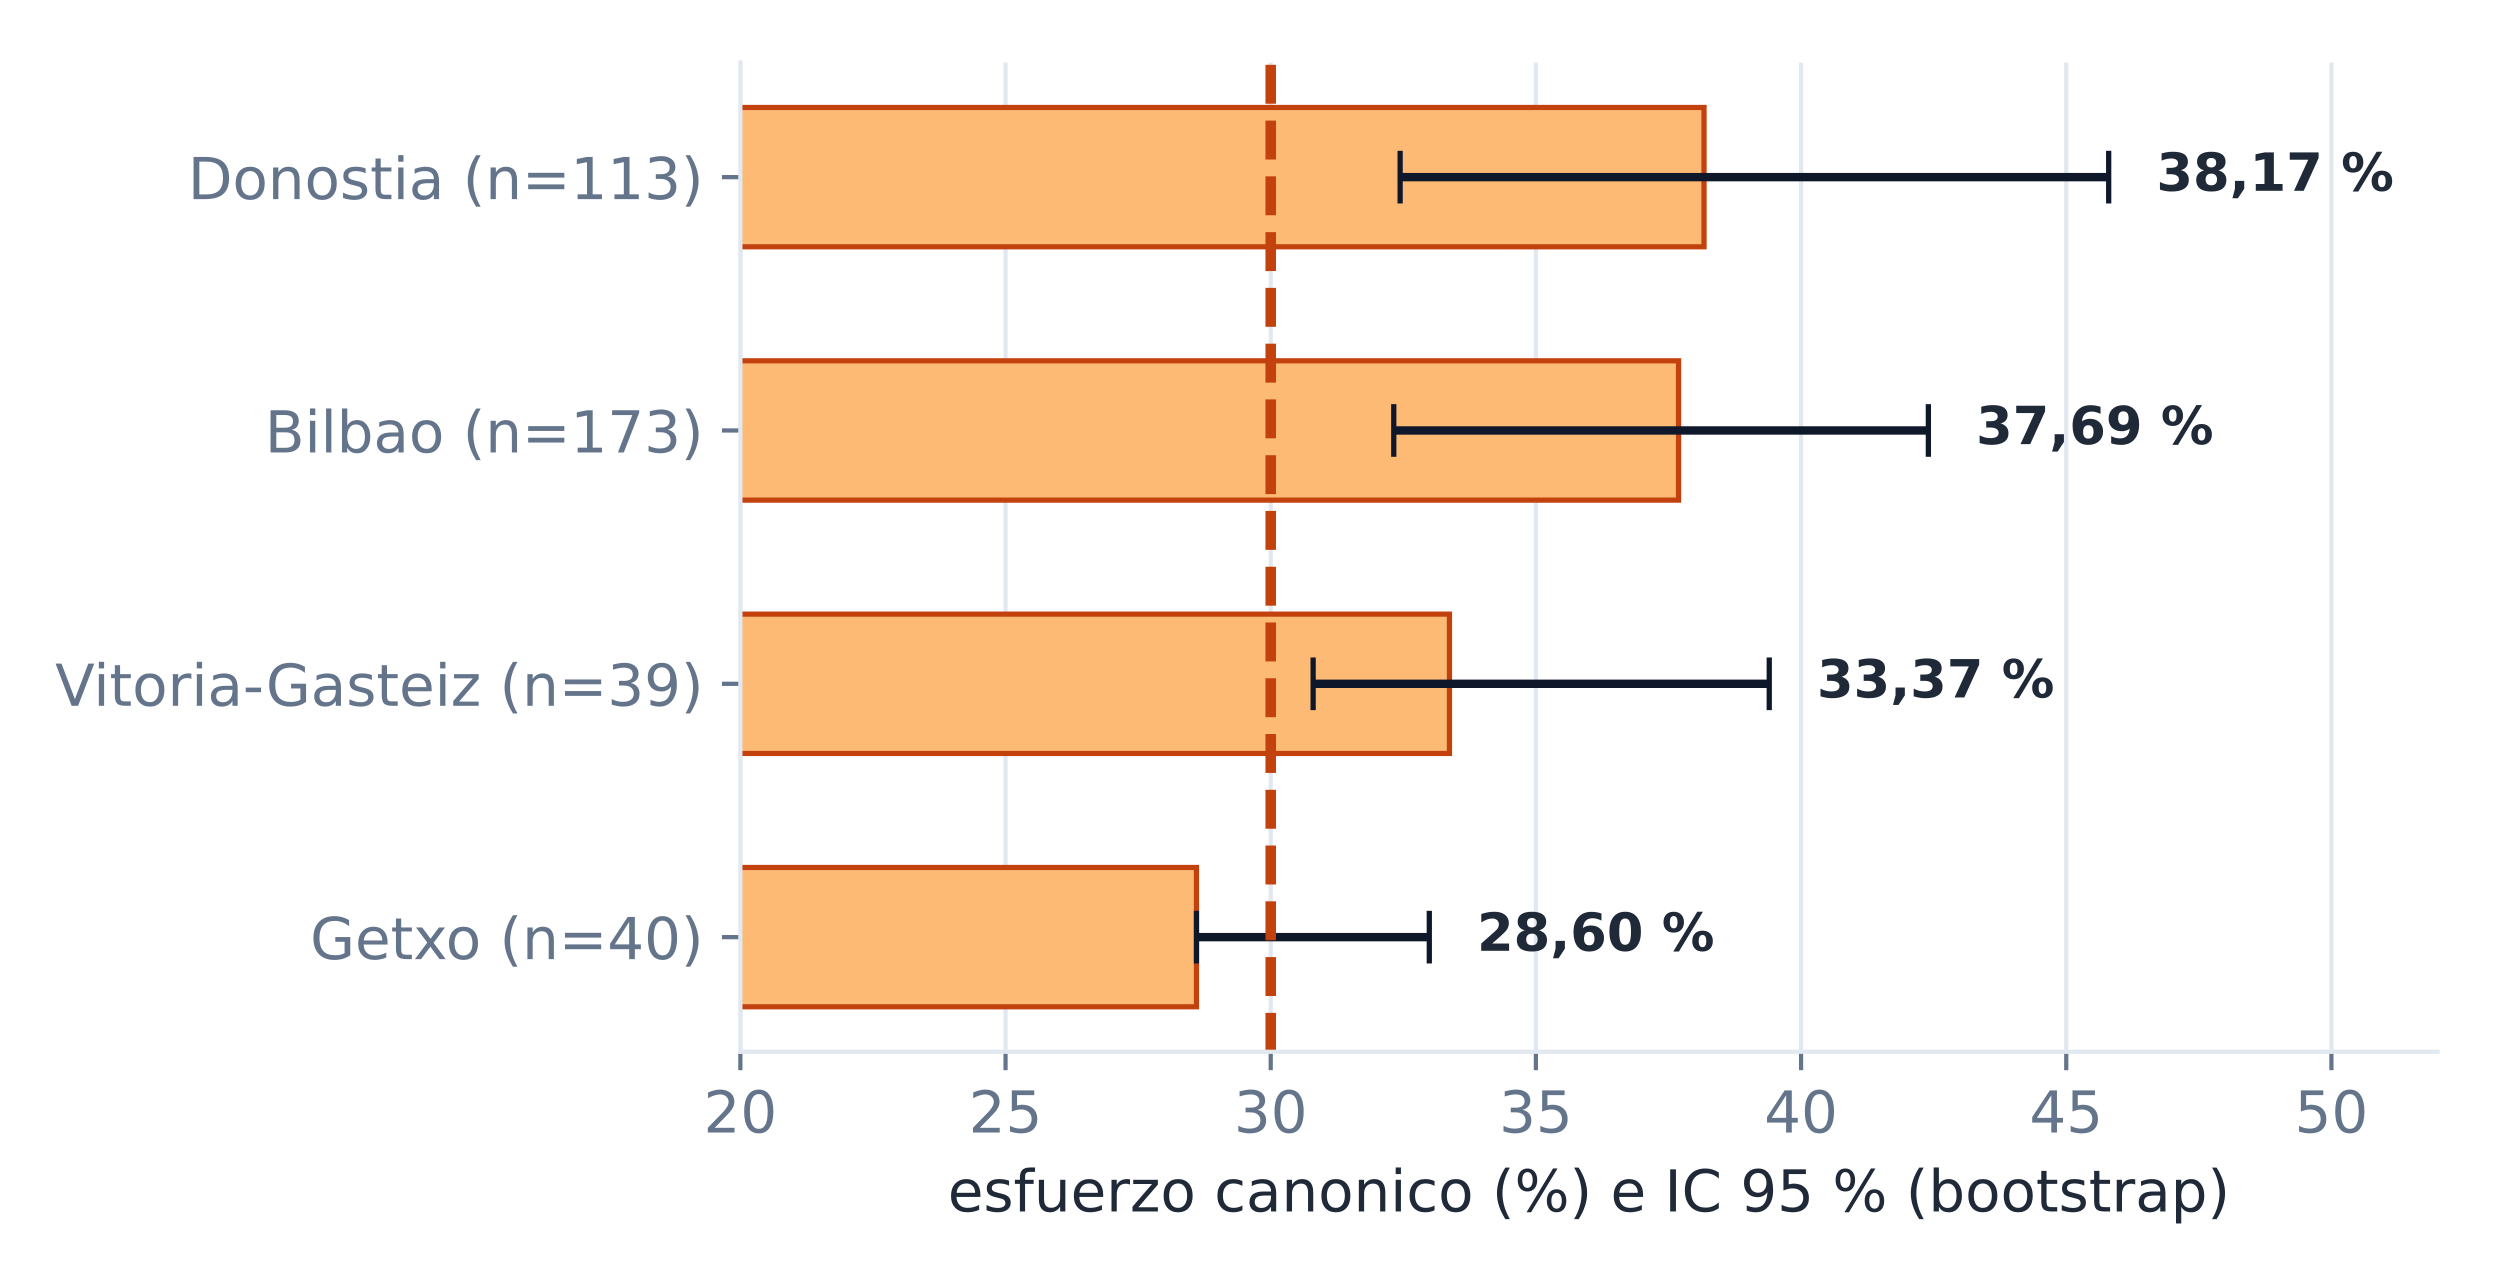
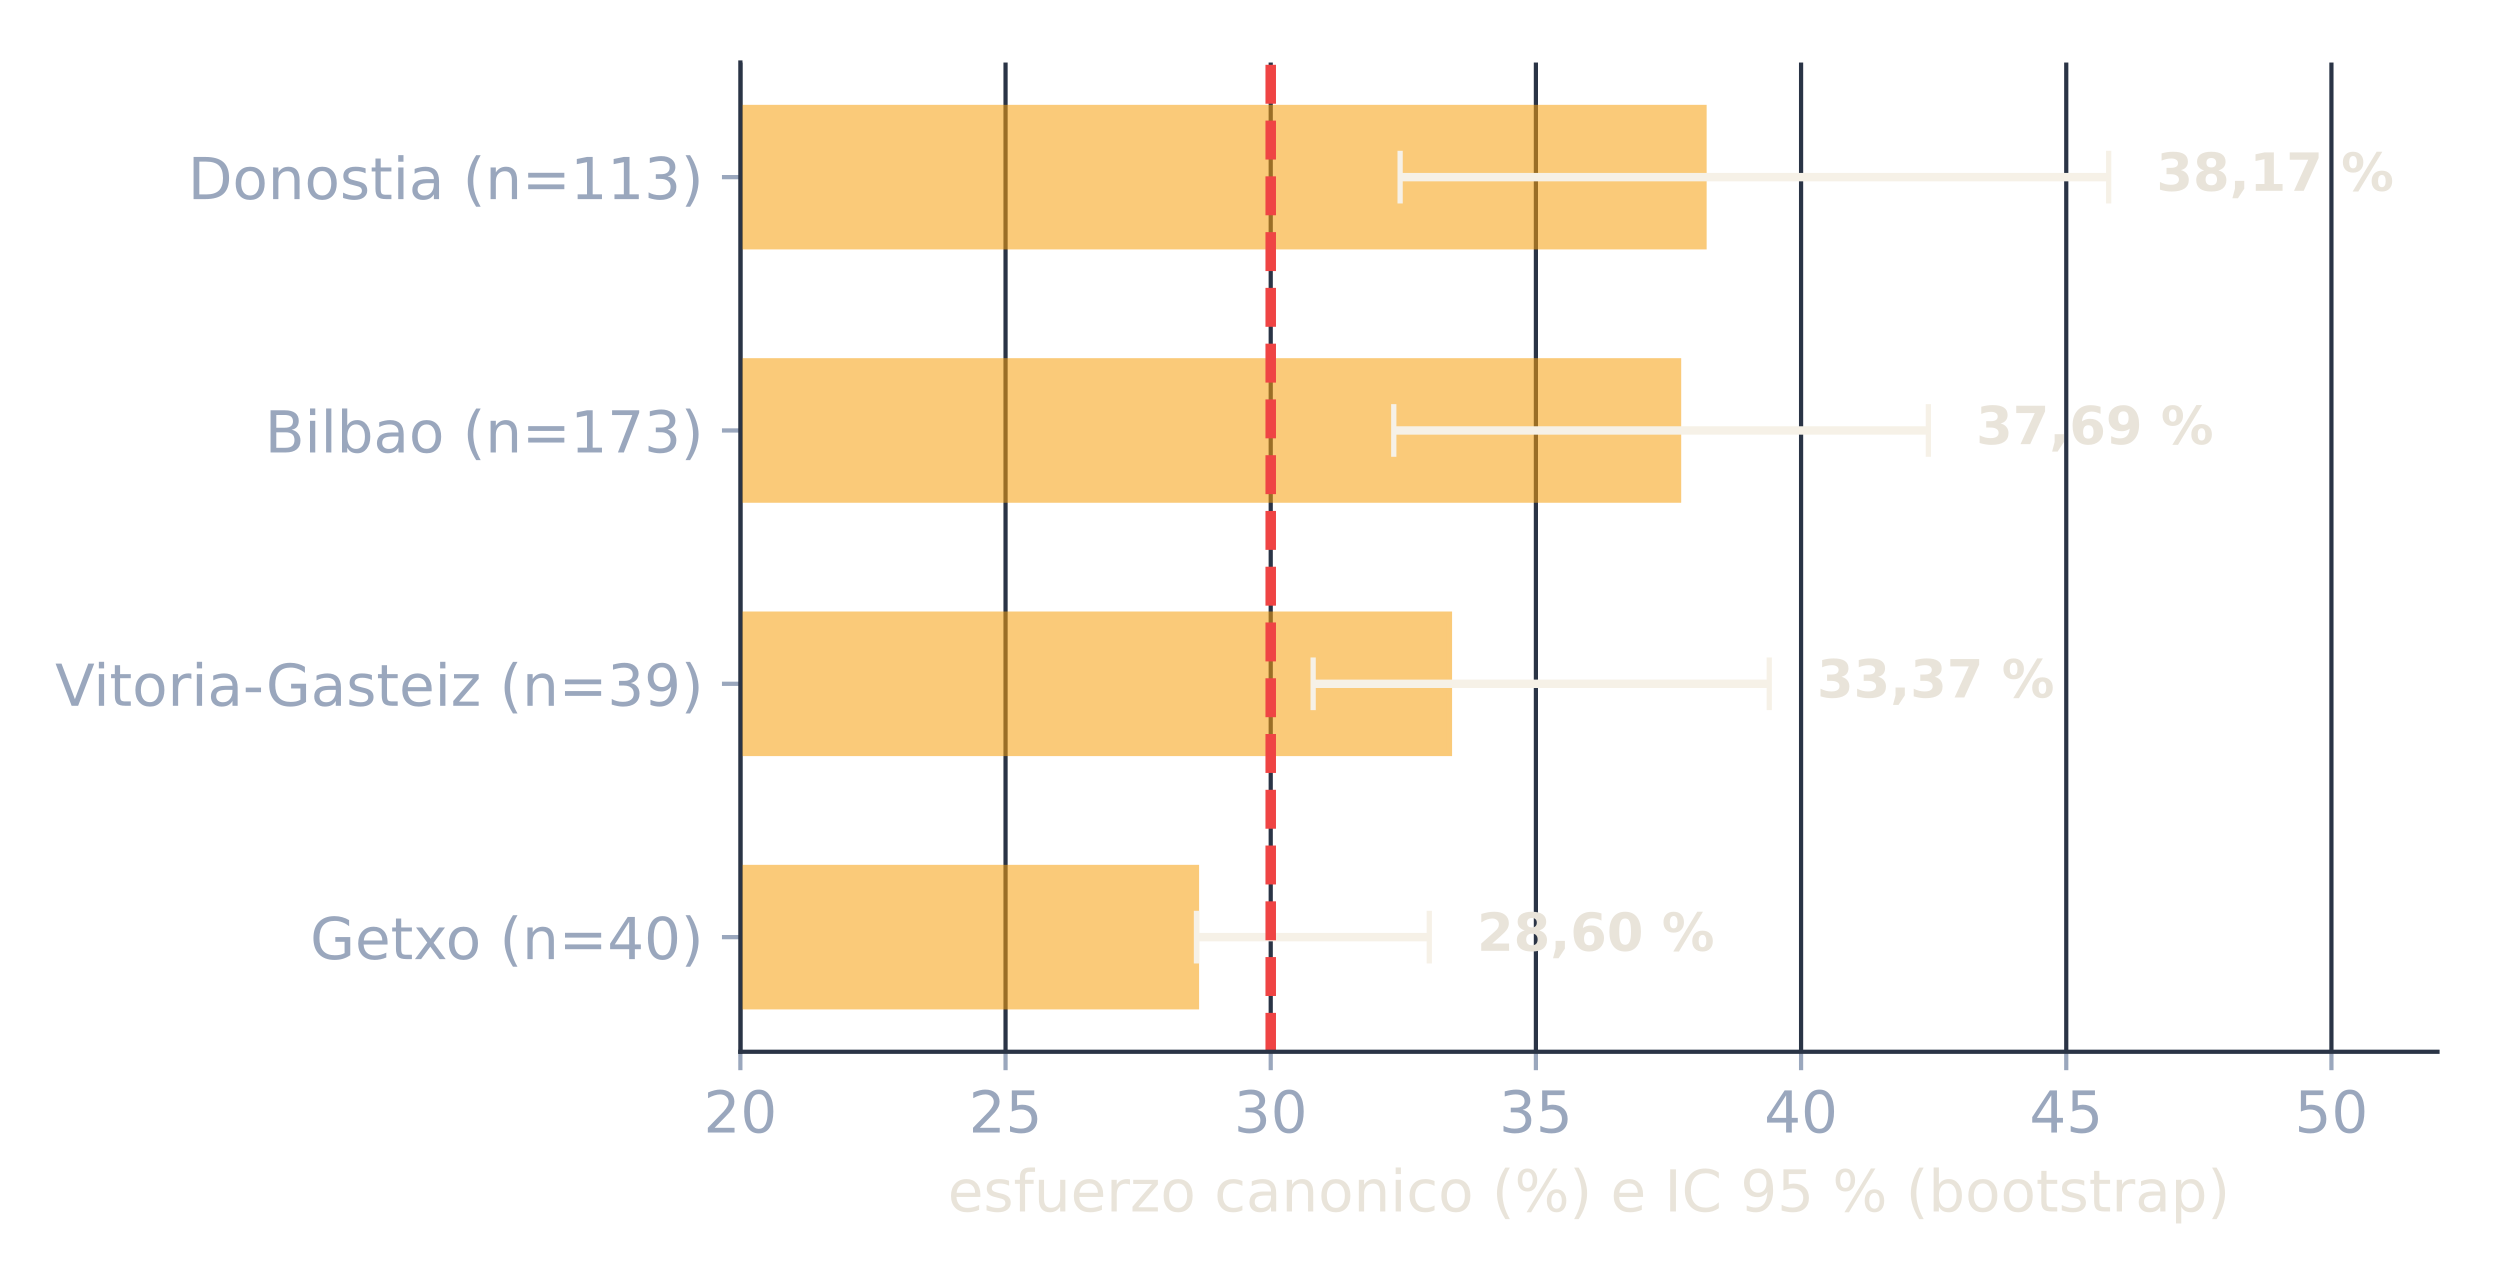
<svg xmlns="http://www.w3.org/2000/svg" xmlns:xlink="http://www.w3.org/1999/xlink" width="475.2pt" height="244.8pt" viewBox="0 0 475.2 244.8" version="1.1">
  <defs>
    <style type="text/css">*{stroke-linejoin: round; stroke-linecap: butt}</style>
  </defs>
  <g id="figure_1">
    <g id="patch_1">
      <path d="M 0 244.8  L 475.2 244.8  L 475.2 0  L 0 0  L 0 244.8  z " style="fill: none" />
    </g>
    <g id="axes_1">
      <g id="patch_2">
        <path d="M 140.729 199.92  L 463.32 199.92  L 463.32 11.88  L 140.729 11.88  L 140.729 199.92  z " style="fill: none" />
      </g>
      <g id="matplotlib.axis_1">
        <g id="xtick_1">
          <g id="line2d_1">
-             <path d="M 140.729 199.92  L 140.729 11.88  " clip-path="url(#p2bedceffc1)" style="fill: none; stroke: #e2e8f0; stroke-width: 0.8; stroke-linecap: square" />
+             <path d="M 140.729 199.92  L 140.729 11.88  " clip-path="url(#p689f970445)" style="fill: none; stroke: #2a3446; stroke-width: 0.8; stroke-linecap: square" />
          </g>
          <g id="line2d_2">
            <defs>
-               <path id="mdb1f91206c" d="M 0 0  L 0 3.5  " style="stroke: #64748b; stroke-width: 0.8" />
+               <path id="m79106f6ef8" d="M 0 0  L 0 3.5  " style="stroke: #9aa7bd; stroke-width: 0.8" />
            </defs>
            <g>
-               <use xlink:href="#mdb1f91206c" x="140.729" y="199.92" style="fill: #64748b; stroke: #64748b; stroke-width: 0.8" />
+               <use xlink:href="#m79106f6ef8" x="140.729" y="199.92" style="fill: #9aa7bd; stroke: #9aa7bd; stroke-width: 0.8" />
            </g>
          </g>
          <g id="text_1">
-             <text style="font-size: 11px; font-family: 'DejaVu Sans'; text-anchor: middle; fill: #64748b" x="140.729" y="215.277" transform="rotate(-0 140.7287 215.2774)">20</text>
+             <text style="font-size: 11px; font-family: 'DejaVu Sans'; text-anchor: middle; fill: #9aa7bd" x="140.729" y="215.277" transform="rotate(-0 140.7287 215.2774)">20</text>
          </g>
        </g>
        <g id="xtick_2">
          <g id="line2d_3">
-             <path d="M 191.134 199.92  L 191.134 11.88  " clip-path="url(#p2bedceffc1)" style="fill: none; stroke: #e2e8f0; stroke-width: 0.8; stroke-linecap: square" />
+             <path d="M 191.134 199.92  L 191.134 11.88  " clip-path="url(#p689f970445)" style="fill: none; stroke: #2a3446; stroke-width: 0.8; stroke-linecap: square" />
          </g>
          <g id="line2d_4">
            <g>
-               <use xlink:href="#mdb1f91206c" x="191.134" y="199.92" style="fill: #64748b; stroke: #64748b; stroke-width: 0.8" />
+               <use xlink:href="#m79106f6ef8" x="191.134" y="199.92" style="fill: #9aa7bd; stroke: #9aa7bd; stroke-width: 0.8" />
            </g>
          </g>
          <g id="text_2">
-             <text style="font-size: 11px; font-family: 'DejaVu Sans'; text-anchor: middle; fill: #64748b" x="191.134" y="215.277" transform="rotate(-0 191.1336 215.2774)">25</text>
+             <text style="font-size: 11px; font-family: 'DejaVu Sans'; text-anchor: middle; fill: #9aa7bd" x="191.134" y="215.277" transform="rotate(-0 191.1336 215.2774)">25</text>
          </g>
        </g>
        <g id="xtick_3">
          <g id="line2d_5">
-             <path d="M 241.539 199.92  L 241.539 11.88  " clip-path="url(#p2bedceffc1)" style="fill: none; stroke: #e2e8f0; stroke-width: 0.8; stroke-linecap: square" />
+             <path d="M 241.539 199.92  L 241.539 11.88  " clip-path="url(#p689f970445)" style="fill: none; stroke: #2a3446; stroke-width: 0.8; stroke-linecap: square" />
          </g>
          <g id="line2d_6">
            <g>
-               <use xlink:href="#mdb1f91206c" x="241.539" y="199.92" style="fill: #64748b; stroke: #64748b; stroke-width: 0.8" />
+               <use xlink:href="#m79106f6ef8" x="241.539" y="199.92" style="fill: #9aa7bd; stroke: #9aa7bd; stroke-width: 0.8" />
            </g>
          </g>
          <g id="text_3">
-             <text style="font-size: 11px; font-family: 'DejaVu Sans'; text-anchor: middle; fill: #64748b" x="241.539" y="215.277" transform="rotate(-0 241.5385 215.2774)">30</text>
+             <text style="font-size: 11px; font-family: 'DejaVu Sans'; text-anchor: middle; fill: #9aa7bd" x="241.539" y="215.277" transform="rotate(-0 241.5385 215.2774)">30</text>
          </g>
        </g>
        <g id="xtick_4">
          <g id="line2d_7">
-             <path d="M 291.943 199.92  L 291.943 11.88  " clip-path="url(#p2bedceffc1)" style="fill: none; stroke: #e2e8f0; stroke-width: 0.8; stroke-linecap: square" />
+             <path d="M 291.943 199.92  L 291.943 11.88  " clip-path="url(#p689f970445)" style="fill: none; stroke: #2a3446; stroke-width: 0.8; stroke-linecap: square" />
          </g>
          <g id="line2d_8">
            <g>
-               <use xlink:href="#mdb1f91206c" x="291.943" y="199.92" style="fill: #64748b; stroke: #64748b; stroke-width: 0.8" />
+               <use xlink:href="#m79106f6ef8" x="291.943" y="199.92" style="fill: #9aa7bd; stroke: #9aa7bd; stroke-width: 0.8" />
            </g>
          </g>
          <g id="text_4">
-             <text style="font-size: 11px; font-family: 'DejaVu Sans'; text-anchor: middle; fill: #64748b" x="291.943" y="215.277" transform="rotate(-0 291.9434 215.2774)">35</text>
+             <text style="font-size: 11px; font-family: 'DejaVu Sans'; text-anchor: middle; fill: #9aa7bd" x="291.943" y="215.277" transform="rotate(-0 291.9434 215.2774)">35</text>
          </g>
        </g>
        <g id="xtick_5">
          <g id="line2d_9">
-             <path d="M 342.348 199.92  L 342.348 11.88  " clip-path="url(#p2bedceffc1)" style="fill: none; stroke: #e2e8f0; stroke-width: 0.8; stroke-linecap: square" />
+             <path d="M 342.348 199.92  L 342.348 11.88  " clip-path="url(#p689f970445)" style="fill: none; stroke: #2a3446; stroke-width: 0.8; stroke-linecap: square" />
          </g>
          <g id="line2d_10">
            <g>
-               <use xlink:href="#mdb1f91206c" x="342.348" y="199.92" style="fill: #64748b; stroke: #64748b; stroke-width: 0.8" />
+               <use xlink:href="#m79106f6ef8" x="342.348" y="199.92" style="fill: #9aa7bd; stroke: #9aa7bd; stroke-width: 0.8" />
            </g>
          </g>
          <g id="text_5">
-             <text style="font-size: 11px; font-family: 'DejaVu Sans'; text-anchor: middle; fill: #64748b" x="342.348" y="215.277" transform="rotate(-0 342.3483 215.2774)">40</text>
+             <text style="font-size: 11px; font-family: 'DejaVu Sans'; text-anchor: middle; fill: #9aa7bd" x="342.348" y="215.277" transform="rotate(-0 342.3483 215.2774)">40</text>
          </g>
        </g>
        <g id="xtick_6">
          <g id="line2d_11">
-             <path d="M 392.753 199.92  L 392.753 11.88  " clip-path="url(#p2bedceffc1)" style="fill: none; stroke: #e2e8f0; stroke-width: 0.8; stroke-linecap: square" />
+             <path d="M 392.753 199.92  L 392.753 11.88  " clip-path="url(#p689f970445)" style="fill: none; stroke: #2a3446; stroke-width: 0.8; stroke-linecap: square" />
          </g>
          <g id="line2d_12">
            <g>
-               <use xlink:href="#mdb1f91206c" x="392.753" y="199.92" style="fill: #64748b; stroke: #64748b; stroke-width: 0.8" />
+               <use xlink:href="#m79106f6ef8" x="392.753" y="199.92" style="fill: #9aa7bd; stroke: #9aa7bd; stroke-width: 0.8" />
            </g>
          </g>
          <g id="text_6">
-             <text style="font-size: 11px; font-family: 'DejaVu Sans'; text-anchor: middle; fill: #64748b" x="392.753" y="215.277" transform="rotate(-0 392.7532 215.2774)">45</text>
+             <text style="font-size: 11px; font-family: 'DejaVu Sans'; text-anchor: middle; fill: #9aa7bd" x="392.753" y="215.277" transform="rotate(-0 392.7532 215.2774)">45</text>
          </g>
        </g>
        <g id="xtick_7">
          <g id="line2d_13">
-             <path d="M 443.158 199.92  L 443.158 11.88  " clip-path="url(#p2bedceffc1)" style="fill: none; stroke: #e2e8f0; stroke-width: 0.8; stroke-linecap: square" />
+             <path d="M 443.158 199.92  L 443.158 11.88  " clip-path="url(#p689f970445)" style="fill: none; stroke: #2a3446; stroke-width: 0.8; stroke-linecap: square" />
          </g>
          <g id="line2d_14">
            <g>
-               <use xlink:href="#mdb1f91206c" x="443.158" y="199.92" style="fill: #64748b; stroke: #64748b; stroke-width: 0.8" />
+               <use xlink:href="#m79106f6ef8" x="443.158" y="199.92" style="fill: #9aa7bd; stroke: #9aa7bd; stroke-width: 0.8" />
            </g>
          </g>
          <g id="text_7">
-             <text style="font-size: 11px; font-family: 'DejaVu Sans'; text-anchor: middle; fill: #64748b" x="443.158" y="215.277" transform="rotate(-0 443.158 215.2774)">50</text>
+             <text style="font-size: 11px; font-family: 'DejaVu Sans'; text-anchor: middle; fill: #9aa7bd" x="443.158" y="215.277" transform="rotate(-0 443.158 215.2774)">50</text>
          </g>
        </g>
        <g id="text_8">
-           <text style="font-size: 11px; font-family: 'DejaVu Sans'; text-anchor: middle; fill: #1f2937" x="302.024" y="230.278" transform="rotate(-0 302.0244 230.2783)">esfuerzo canonico (%) e IC 95 % (bootstrap)</text>
+           <text style="font-size: 11px; font-family: 'DejaVu Sans'; text-anchor: middle; fill: #e9e4da" x="302.024" y="230.278" transform="rotate(-0 302.0244 230.2783)">esfuerzo canonico (%) e IC 95 % (bootstrap)</text>
        </g>
      </g>
      <g id="matplotlib.axis_2">
        <g id="ytick_1">
          <g id="line2d_15">
            <defs>
-               <path id="m7eb35d4242" d="M 0 0  L -3.5 0  " style="stroke: #64748b; stroke-width: 0.8" />
+               <path id="m552321d7dc" d="M 0 0  L -3.5 0  " style="stroke: #9aa7bd; stroke-width: 0.8" />
            </defs>
            <g>
-               <use xlink:href="#m7eb35d4242" x="140.729" y="178.13" style="fill: #64748b; stroke: #64748b; stroke-width: 0.8" />
+               <use xlink:href="#m552321d7dc" x="140.729" y="178.13" style="fill: #9aa7bd; stroke: #9aa7bd; stroke-width: 0.8" />
            </g>
          </g>
          <g id="text_9">
-             <text style="font-size: 11px; font-family: 'DejaVu Sans'; text-anchor: end; fill: #64748b" x="133.729" y="182.309" transform="rotate(-0 133.7287 182.3092)">Getxo (n=40)</text>
+             <text style="font-size: 11px; font-family: 'DejaVu Sans'; text-anchor: end; fill: #9aa7bd" x="133.729" y="182.309" transform="rotate(-0 133.7287 182.3092)">Getxo (n=40)</text>
          </g>
        </g>
        <g id="ytick_2">
          <g id="line2d_16">
            <g>
-               <use xlink:href="#m7eb35d4242" x="140.729" y="129.977" style="fill: #64748b; stroke: #64748b; stroke-width: 0.8" />
+               <use xlink:href="#m552321d7dc" x="140.729" y="129.977" style="fill: #9aa7bd; stroke: #9aa7bd; stroke-width: 0.8" />
            </g>
          </g>
          <g id="text_10">
-             <text style="font-size: 11px; font-family: 'DejaVu Sans'; text-anchor: end; fill: #64748b" x="133.729" y="134.156" transform="rotate(-0 133.7287 134.156)">Vitoria-Gasteiz (n=39)</text>
+             <text style="font-size: 11px; font-family: 'DejaVu Sans'; text-anchor: end; fill: #9aa7bd" x="133.729" y="134.156" transform="rotate(-0 133.7287 134.156)">Vitoria-Gasteiz (n=39)</text>
          </g>
        </g>
        <g id="ytick_3">
          <g id="line2d_17">
            <g>
-               <use xlink:href="#m7eb35d4242" x="140.729" y="81.823" style="fill: #64748b; stroke: #64748b; stroke-width: 0.8" />
+               <use xlink:href="#m552321d7dc" x="140.729" y="81.823" style="fill: #9aa7bd; stroke: #9aa7bd; stroke-width: 0.8" />
            </g>
          </g>
          <g id="text_11">
-             <text style="font-size: 11px; font-family: 'DejaVu Sans'; text-anchor: end; fill: #64748b" x="133.729" y="86.002" transform="rotate(-0 133.7287 86.00232)">Bilbao (n=173)</text>
+             <text style="font-size: 11px; font-family: 'DejaVu Sans'; text-anchor: end; fill: #9aa7bd" x="133.729" y="86.002" transform="rotate(-0 133.7287 86.00232)">Bilbao (n=173)</text>
          </g>
        </g>
        <g id="ytick_4">
          <g id="line2d_18">
            <g>
-               <use xlink:href="#m7eb35d4242" x="140.729" y="33.67" style="fill: #64748b; stroke: #64748b; stroke-width: 0.8" />
+               <use xlink:href="#m552321d7dc" x="140.729" y="33.67" style="fill: #9aa7bd; stroke: #9aa7bd; stroke-width: 0.8" />
            </g>
          </g>
          <g id="text_12">
-             <text style="font-size: 11px; font-family: 'DejaVu Sans'; text-anchor: end; fill: #64748b" x="133.729" y="37.849" transform="rotate(-0 133.7287 37.84867)">Donostia (n=113)</text>
+             <text style="font-size: 11px; font-family: 'DejaVu Sans'; text-anchor: end; fill: #9aa7bd" x="133.729" y="37.849" transform="rotate(-0 133.7287 37.84867)">Donostia (n=113)</text>
          </g>
        </g>
      </g>
      <g id="patch_3">
-         <path d="M -60.891 191.373  L 227.425 191.373  L 227.425 164.888  L -60.891 164.888  z " clip-path="url(#p2bedceffc1)" style="fill: #fdba74; stroke: #c2410c; stroke-linejoin: miter" />
+         <path d="M -60.891 191.373  L 227.425 191.373  L 227.425 164.888  L -60.891 164.888  z " clip-path="url(#p689f970445)" style="fill: #f59e0b; opacity: 0.55; stroke: #f59e0b; stroke-linejoin: miter" />
      </g>
      <g id="patch_4">
-         <path d="M -60.891 143.219  L 275.511 143.219  L 275.511 116.735  L -60.891 116.735  z " clip-path="url(#p2bedceffc1)" style="fill: #fdba74; stroke: #c2410c; stroke-linejoin: miter" />
+         <path d="M -60.891 143.219  L 275.511 143.219  L 275.511 116.735  L -60.891 116.735  z " clip-path="url(#p689f970445)" style="fill: #f59e0b; opacity: 0.55; stroke: #f59e0b; stroke-linejoin: miter" />
      </g>
      <g id="patch_5">
-         <path d="M -60.891 95.065  L 319.061 95.065  L 319.061 68.581  L -60.891 68.581  z " clip-path="url(#p2bedceffc1)" style="fill: #fdba74; stroke: #c2410c; stroke-linejoin: miter" />
+         <path d="M -60.891 95.065  L 319.061 95.065  L 319.061 68.581  L -60.891 68.581  z " clip-path="url(#p689f970445)" style="fill: #f59e0b; opacity: 0.55; stroke: #f59e0b; stroke-linejoin: miter" />
      </g>
      <g id="patch_6">
-         <path d="M -60.891 46.912  L 323.9 46.912  L 323.9 20.427  L -60.891 20.427  z " clip-path="url(#p2bedceffc1)" style="fill: #fdba74; stroke: #c2410c; stroke-linejoin: miter" />
+         <path d="M -60.891 46.912  L 323.9 46.912  L 323.9 20.427  L -60.891 20.427  z " clip-path="url(#p689f970445)" style="fill: #f59e0b; opacity: 0.55; stroke: #f59e0b; stroke-linejoin: miter" />
      </g>
      <g id="LineCollection_1">
-         <path d="M 227.425 178.13  L 271.681 178.13  " clip-path="url(#p2bedceffc1)" style="fill: none; stroke: #0f172a; stroke-width: 1.6" />
-         <path d="M 249.603 129.977  L 336.3 129.977  " clip-path="url(#p2bedceffc1)" style="fill: none; stroke: #0f172a; stroke-width: 1.6" />
-         <path d="M 264.926 81.823  L 366.543 81.823  " clip-path="url(#p2bedceffc1)" style="fill: none; stroke: #0f172a; stroke-width: 1.6" />
-         <path d="M 266.136 33.67  L 400.818 33.67  " clip-path="url(#p2bedceffc1)" style="fill: none; stroke: #0f172a; stroke-width: 1.6" />
+         <path d="M 227.425 178.13  L 271.681 178.13  " clip-path="url(#p689f970445)" style="fill: none; stroke: #f6f1e7; stroke-width: 1.6" />
+         <path d="M 249.603 129.977  L 336.3 129.977  " clip-path="url(#p689f970445)" style="fill: none; stroke: #f6f1e7; stroke-width: 1.6" />
+         <path d="M 264.926 81.823  L 366.543 81.823  " clip-path="url(#p689f970445)" style="fill: none; stroke: #f6f1e7; stroke-width: 1.6" />
+         <path d="M 266.136 33.67  L 400.818 33.67  " clip-path="url(#p689f970445)" style="fill: none; stroke: #f6f1e7; stroke-width: 1.6" />
      </g>
      <g id="line2d_19">
        <defs>
-           <path id="m9ea087cea1" d="M 0 5  L 0 -5  " style="stroke: #0f172a" />
+           <path id="m423914209c" d="M 0 5  L 0 -5  " style="stroke: #f6f1e7" />
        </defs>
-         <g clip-path="url(#p2bedceffc1)">
-           <use xlink:href="#m9ea087cea1" x="227.425" y="178.13" style="fill: #1f77b4; stroke: #0f172a" />
-           <use xlink:href="#m9ea087cea1" x="249.603" y="129.977" style="fill: #1f77b4; stroke: #0f172a" />
-           <use xlink:href="#m9ea087cea1" x="264.926" y="81.823" style="fill: #1f77b4; stroke: #0f172a" />
-           <use xlink:href="#m9ea087cea1" x="266.136" y="33.67" style="fill: #1f77b4; stroke: #0f172a" />
+         <g clip-path="url(#p689f970445)">
+           <use xlink:href="#m423914209c" x="227.425" y="178.13" style="fill: #1f77b4; stroke: #f6f1e7" />
+           <use xlink:href="#m423914209c" x="249.603" y="129.977" style="fill: #1f77b4; stroke: #f6f1e7" />
+           <use xlink:href="#m423914209c" x="264.926" y="81.823" style="fill: #1f77b4; stroke: #f6f1e7" />
+           <use xlink:href="#m423914209c" x="266.136" y="33.67" style="fill: #1f77b4; stroke: #f6f1e7" />
        </g>
      </g>
      <g id="line2d_20">
-         <g clip-path="url(#p2bedceffc1)">
-           <use xlink:href="#m9ea087cea1" x="271.681" y="178.13" style="fill: #1f77b4; stroke: #0f172a" />
-           <use xlink:href="#m9ea087cea1" x="336.3" y="129.977" style="fill: #1f77b4; stroke: #0f172a" />
-           <use xlink:href="#m9ea087cea1" x="366.543" y="81.823" style="fill: #1f77b4; stroke: #0f172a" />
-           <use xlink:href="#m9ea087cea1" x="400.818" y="33.67" style="fill: #1f77b4; stroke: #0f172a" />
+         <g clip-path="url(#p689f970445)">
+           <use xlink:href="#m423914209c" x="271.681" y="178.13" style="fill: #1f77b4; stroke: #f6f1e7" />
+           <use xlink:href="#m423914209c" x="336.3" y="129.977" style="fill: #1f77b4; stroke: #f6f1e7" />
+           <use xlink:href="#m423914209c" x="366.543" y="81.823" style="fill: #1f77b4; stroke: #f6f1e7" />
+           <use xlink:href="#m423914209c" x="400.818" y="33.67" style="fill: #1f77b4; stroke: #f6f1e7" />
        </g>
      </g>
      <g id="line2d_21">
-         <path d="M 241.539 199.92  L 241.539 11.88  " clip-path="url(#p2bedceffc1)" style="fill: none; stroke-dasharray: 7.4,3.2; stroke-dashoffset: 0; stroke: #c2410c; stroke-width: 2" />
+         <path d="M 241.539 199.92  L 241.539 11.88  " clip-path="url(#p689f970445)" style="fill: none; stroke-dasharray: 7.4,3.2; stroke-dashoffset: 0; stroke: #ef4444; stroke-width: 2" />
      </g>
      <g id="patch_7">
-         <path d="M 140.729 199.92  L 140.729 11.88  " style="fill: none; stroke: #e2e8f0; stroke-width: 0.8; stroke-linejoin: miter; stroke-linecap: square" />
+         <path d="M 140.729 199.92  L 140.729 11.88  " style="fill: none; stroke: #2a3446; stroke-width: 0.8; stroke-linejoin: miter; stroke-linecap: square" />
      </g>
      <g id="patch_8">
-         <path d="M 140.729 199.92  L 463.32 199.92  " style="fill: none; stroke: #e2e8f0; stroke-width: 0.8; stroke-linejoin: miter; stroke-linecap: square" />
+         <path d="M 140.729 199.92  L 463.32 199.92  " style="fill: none; stroke: #2a3446; stroke-width: 0.8; stroke-linejoin: miter; stroke-linecap: square" />
      </g>
      <g id="text_13">
-         <text style="font-weight: 700; font-size: 10px; font-family: 'DejaVu Sans'; text-anchor: start; fill: #1f2937" x="280.754" y="180.728" transform="rotate(-0 280.7535 180.7281)">28,60 %</text>
+         <text style="font-weight: 700; font-size: 10px; font-family: 'DejaVu Sans'; text-anchor: start; fill: #e9e4da" x="280.754" y="180.728" transform="rotate(-0 280.7535 180.7281)">28,60 %</text>
      </g>
      <g id="text_14">
-         <text style="font-weight: 700; font-size: 10px; font-family: 'DejaVu Sans'; text-anchor: start; fill: #1f2937" x="345.373" y="132.574" transform="rotate(-0 345.3726 132.5745)">33,37 %</text>
+         <text style="font-weight: 700; font-size: 10px; font-family: 'DejaVu Sans'; text-anchor: start; fill: #e9e4da" x="345.373" y="132.574" transform="rotate(-0 345.3726 132.5745)">33,37 %</text>
      </g>
      <g id="text_15">
-         <text style="font-weight: 700; font-size: 10px; font-family: 'DejaVu Sans'; text-anchor: start; fill: #1f2937" x="375.616" y="84.421" transform="rotate(-0 375.6155 84.42083)">37,69 %</text>
+         <text style="font-weight: 700; font-size: 10px; font-family: 'DejaVu Sans'; text-anchor: start; fill: #e9e4da" x="375.616" y="84.421" transform="rotate(-0 375.6155 84.42083)">37,69 %</text>
      </g>
      <g id="text_16">
-         <text style="font-weight: 700; font-size: 10px; font-family: 'DejaVu Sans'; text-anchor: start; fill: #1f2937" x="409.891" y="36.267" transform="rotate(-0 409.8908 36.26718)">38,17 %</text>
+         <text style="font-weight: 700; font-size: 10px; font-family: 'DejaVu Sans'; text-anchor: start; fill: #e9e4da" x="409.891" y="36.267" transform="rotate(-0 409.8908 36.26718)">38,17 %</text>
      </g>
    </g>
  </g>
  <defs>
-     <clipPath id="p2bedceffc1">
+     <clipPath id="p689f970445">
      <rect x="140.729" y="11.88" width="322.591" height="188.04" />
    </clipPath>
  </defs>
</svg>
